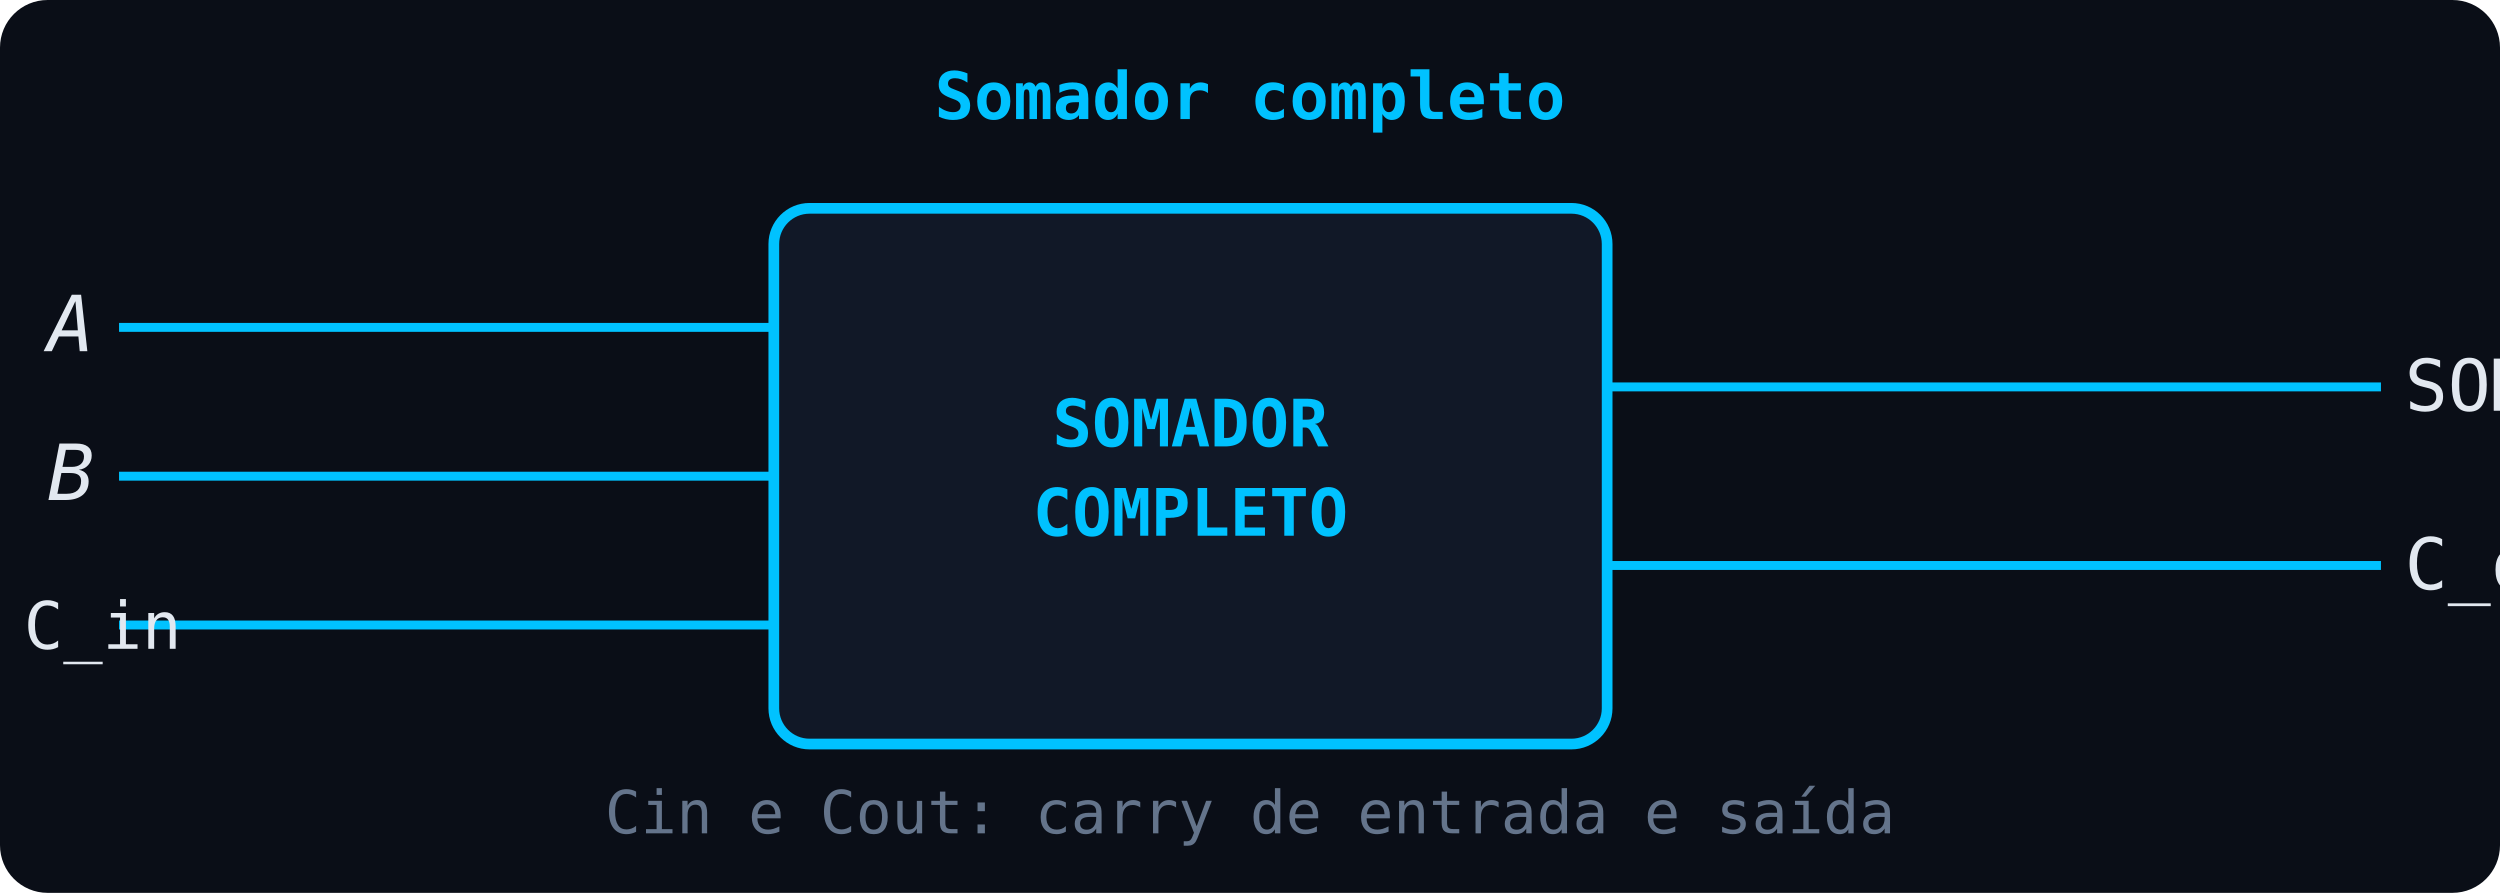
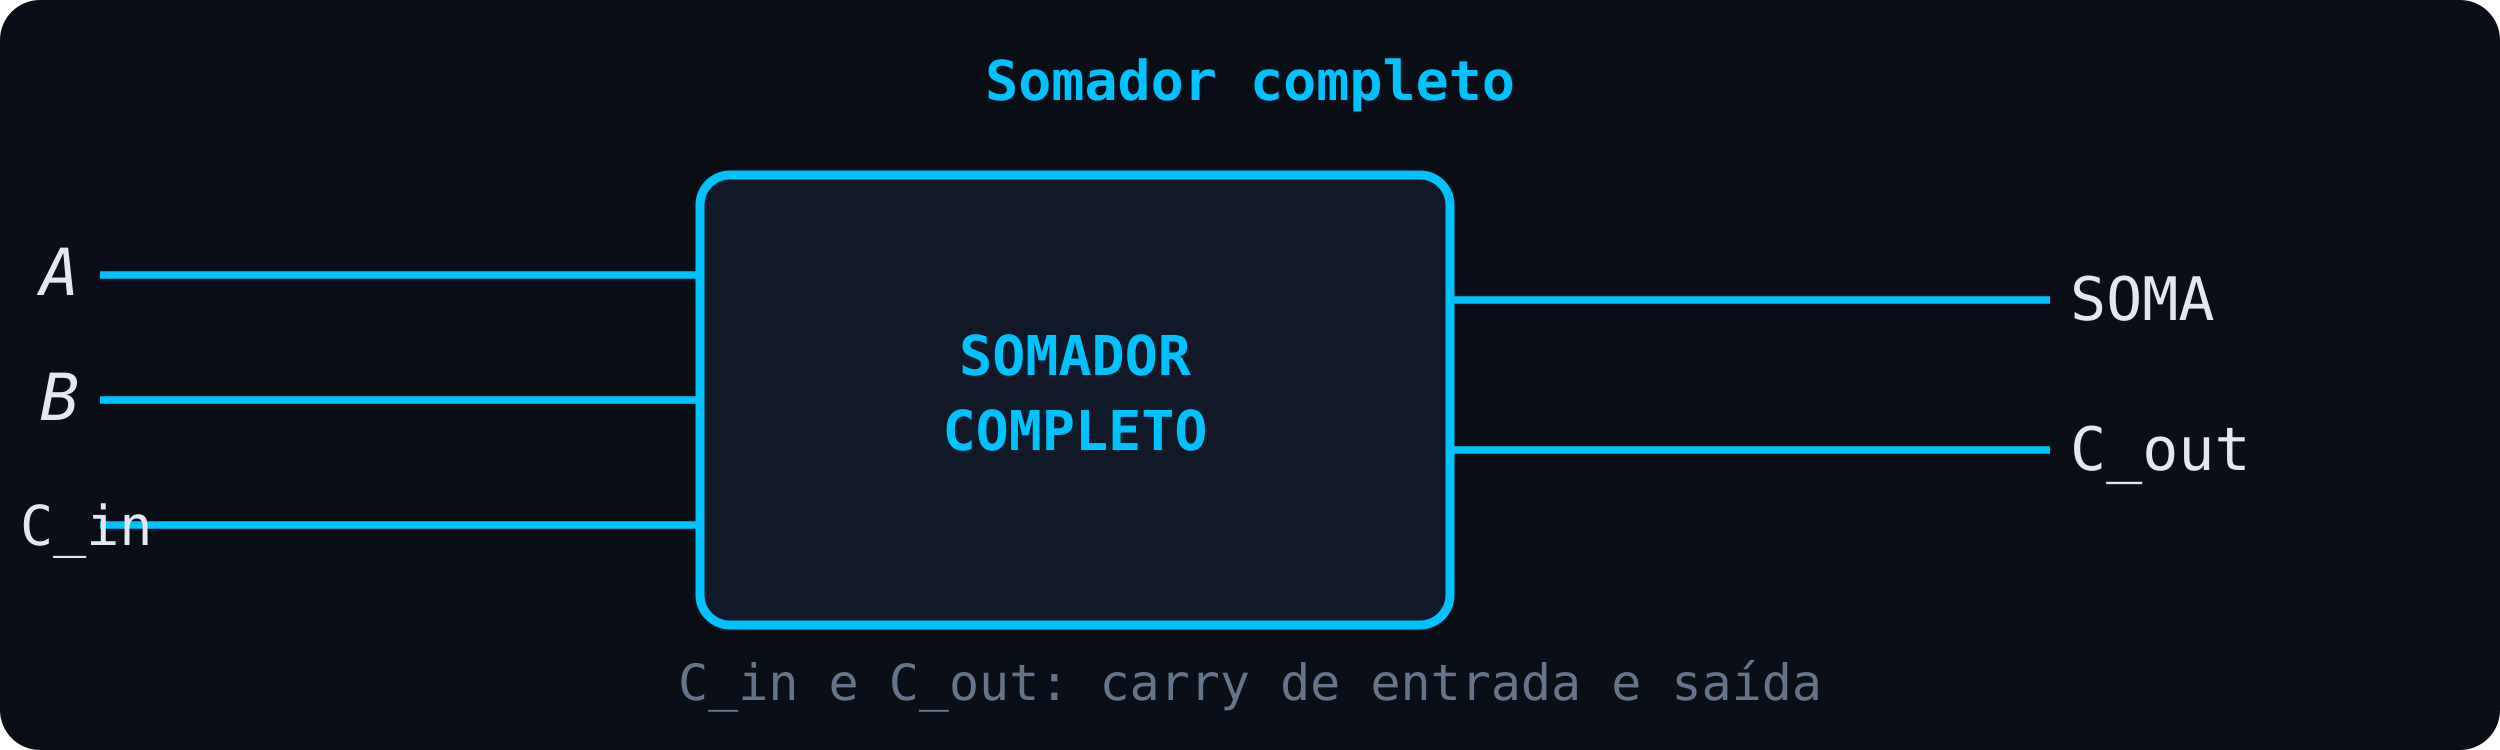
- <svg xmlns="http://www.w3.org/2000/svg" viewBox="0 0 420 150" font-family="IBM Plex Mono, monospace" font-size="12">
-   <rect width="420" height="150" fill="#0a0e17" rx="8" />
-   <text x="210" y="20" fill="#00c2ff" font-size="11" text-anchor="middle" font-weight="600">Somador completo</text>
-   <line x1="20" y1="55" x2="130" y2="55" stroke="#00c2ff" stroke-width="1.5" />
-   <line x1="20" y1="80" x2="130" y2="80" stroke="#00c2ff" stroke-width="1.5" />
-   <line x1="20" y1="105" x2="130" y2="105" stroke="#00c2ff" stroke-width="1.5" />
+ <svg xmlns="http://www.w3.org/2000/svg" viewBox="0 0 500 150" font-family="IBM Plex Mono, monospace" font-size="12">
+   <rect width="500" height="150" fill="#0a0e17" rx="8" />
+   <text x="250" y="20" fill="#00c2ff" font-size="11" text-anchor="middle" font-weight="600">Somador completo</text>
+   <line x1="20" y1="55" x2="140" y2="55" stroke="#00c2ff" stroke-width="1.5" />
+   <line x1="20" y1="80" x2="140" y2="80" stroke="#00c2ff" stroke-width="1.5" />
+   <line x1="20" y1="105" x2="140" y2="105" stroke="#00c2ff" stroke-width="1.5" />
  <text x="8" y="59" fill="#e2e8f0" font-size="13" font-style="italic">A</text>
  <text x="8" y="84" fill="#e2e8f0" font-size="13" font-style="italic">B</text>
  <text x="4" y="109" fill="#e2e8f0" font-size="11">C_in</text>
-   <rect x="130" y="35" width="140" height="90" rx="6" fill="#111827" stroke="#00c2ff" stroke-width="1.8" />
-   <text x="200" y="75" fill="#00c2ff" font-size="11" text-anchor="middle" font-weight="600">SOMADOR</text>
-   <text x="200" y="90" fill="#00c2ff" font-size="11" text-anchor="middle" font-weight="600">COMPLETO</text>
-   <line x1="270" y1="65" x2="400" y2="65" stroke="#00c2ff" stroke-width="1.5" />
-   <line x1="270" y1="95" x2="400" y2="95" stroke="#00c2ff" stroke-width="1.5" />
-   <text x="404" y="69" fill="#e2e8f0" font-size="12">SOMA</text>
-   <text x="404" y="99" fill="#e2e8f0" font-size="12">C_out</text>
-   <text x="210" y="140" fill="#64748b" font-size="10" text-anchor="middle">Cin e Cout: carry de entrada e saída</text>
+   <rect x="140" y="35" width="150" height="90" rx="6" fill="#111827" stroke="#00c2ff" stroke-width="1.8" />
+   <text x="215" y="75" fill="#00c2ff" font-size="11" text-anchor="middle" font-weight="600">SOMADOR</text>
+   <text x="215" y="90" fill="#00c2ff" font-size="11" text-anchor="middle" font-weight="600">COMPLETO</text>
+   <line x1="290" y1="60" x2="410" y2="60" stroke="#00c2ff" stroke-width="1.5" />
+   <line x1="290" y1="90" x2="410" y2="90" stroke="#00c2ff" stroke-width="1.5" />
+   <text x="414" y="64" fill="#e2e8f0" font-size="12">SOMA</text>
+   <text x="414" y="94" fill="#e2e8f0" font-size="12">C_out</text>
+   <text x="250" y="140" fill="#64748b" font-size="10" text-anchor="middle">C_in e C_out: carry de entrada e saída</text>
</svg>
